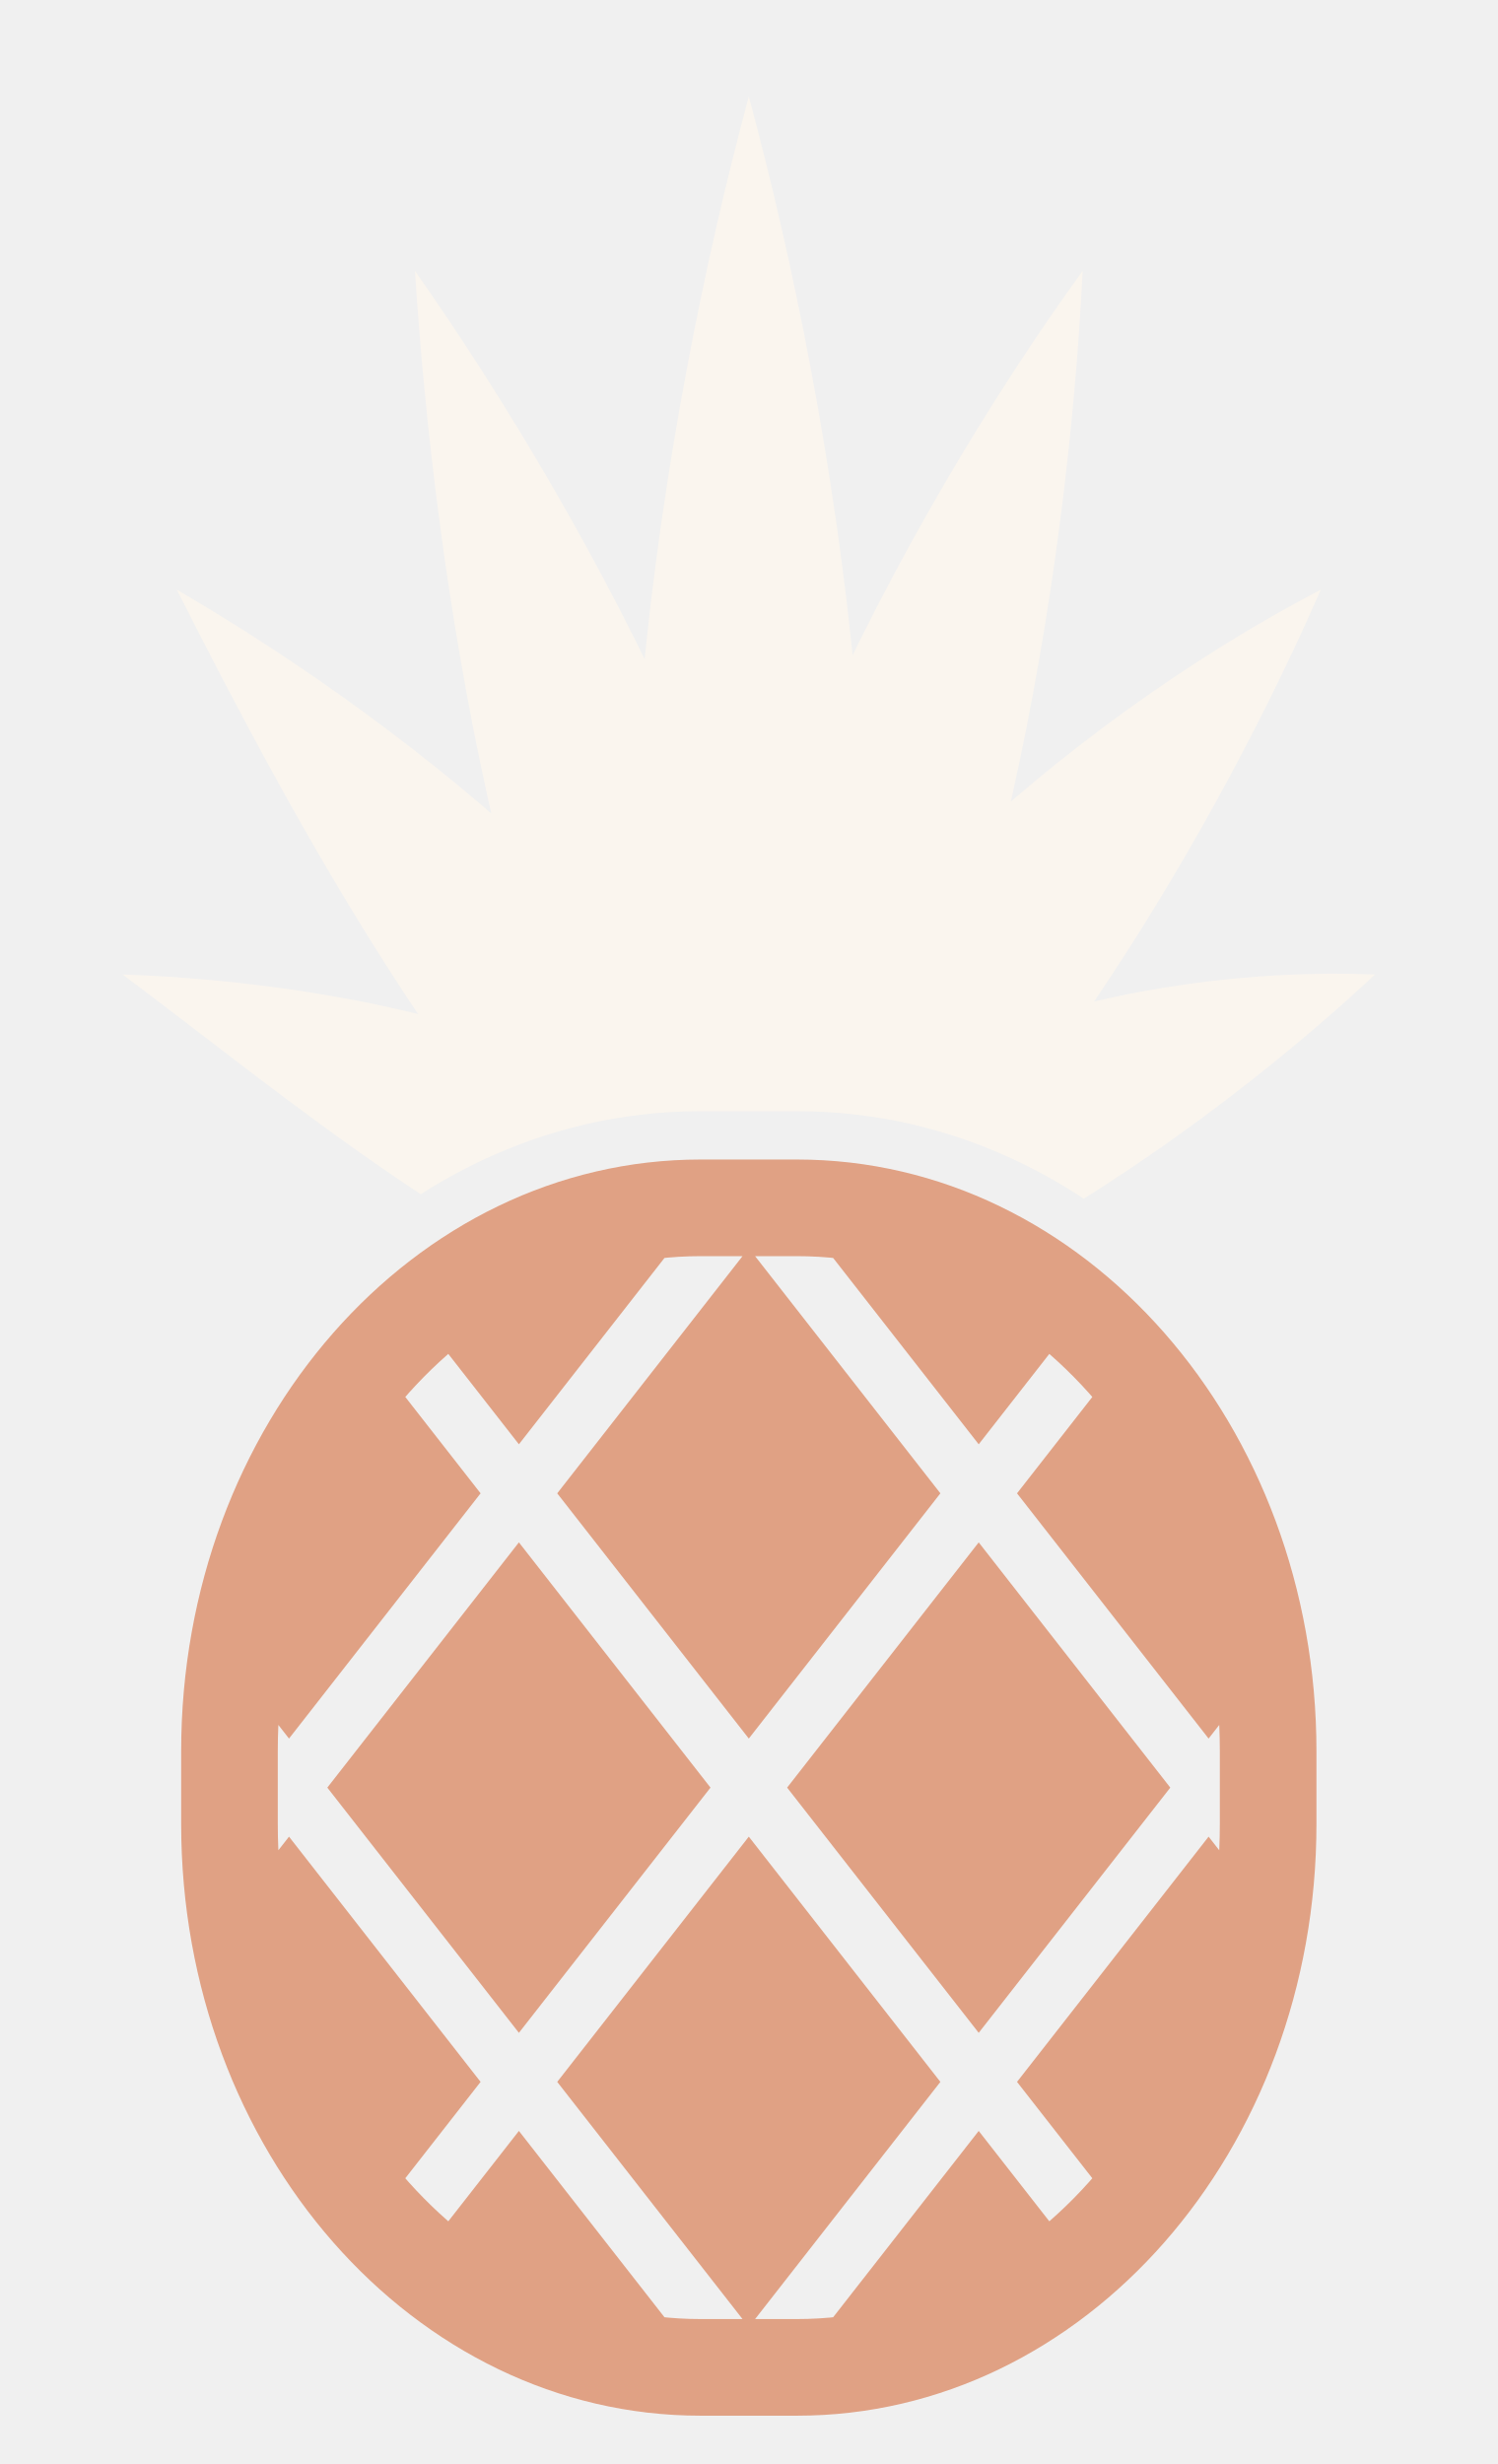
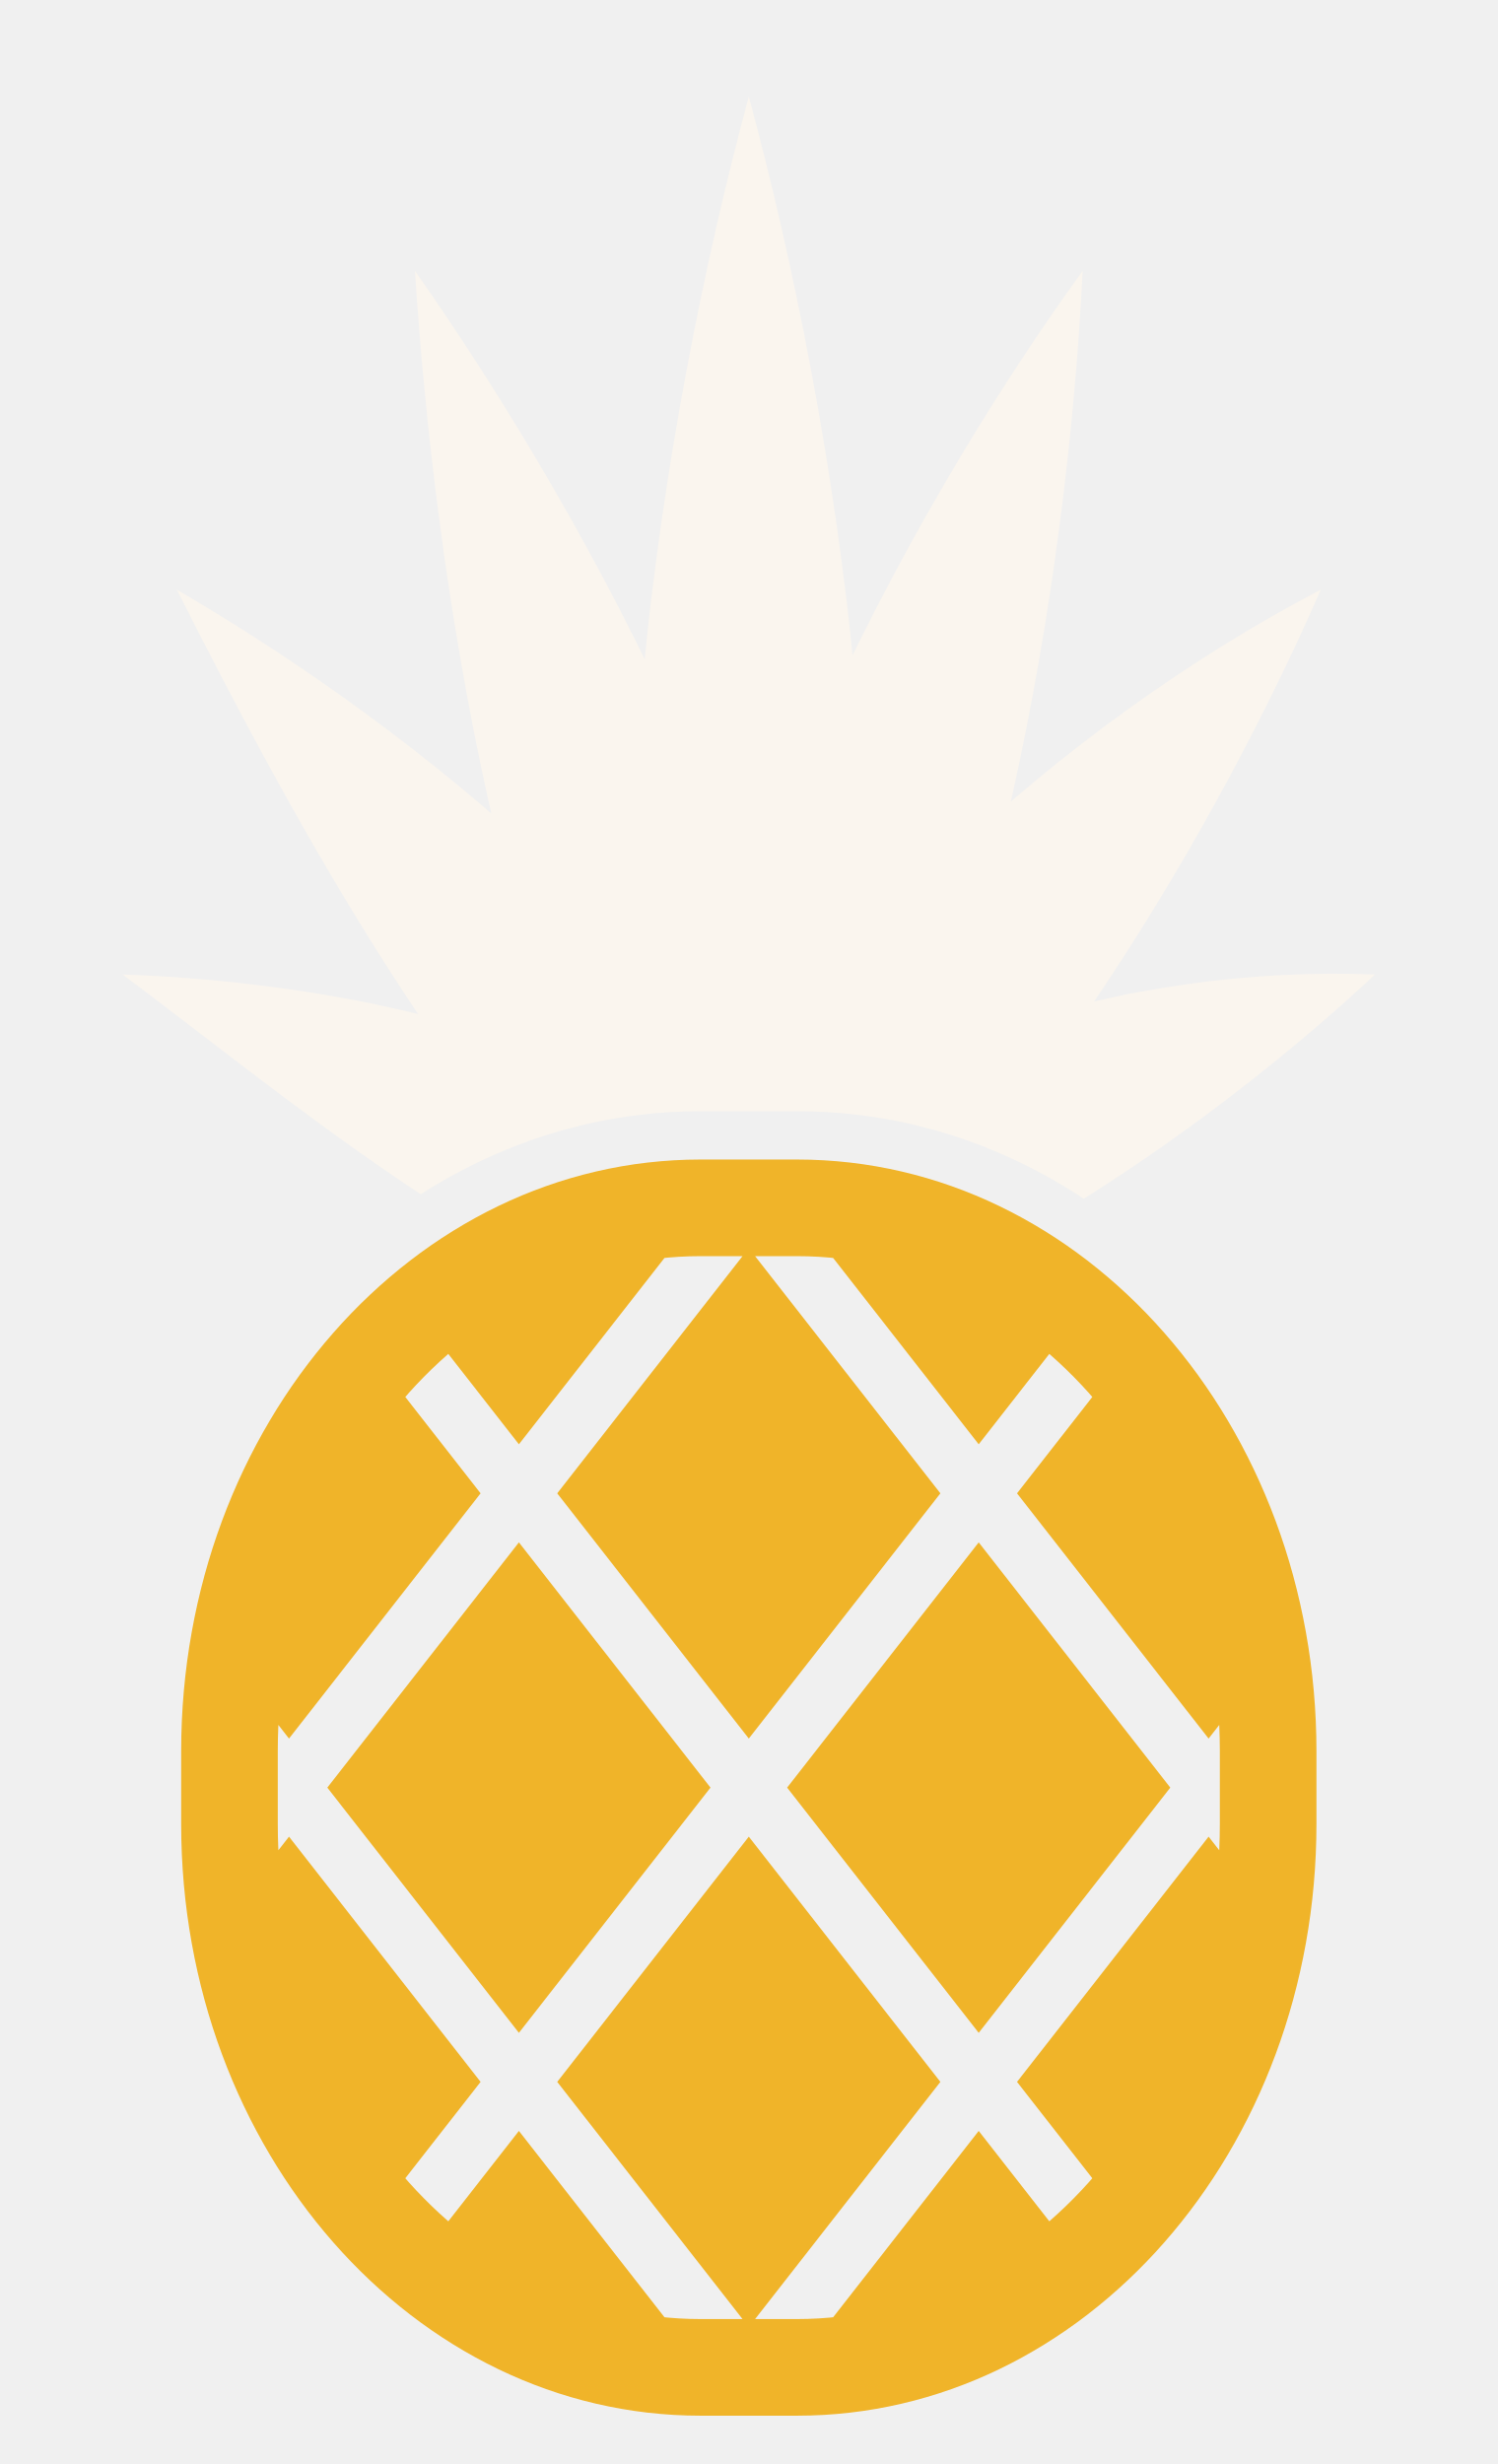
<svg xmlns="http://www.w3.org/2000/svg" viewBox="0 0 124 204" width="124" height="204">
  <mask id="pp-crown-gap" maskUnits="userSpaceOnUse" x="0" y="0" width="124" height="204">
    <rect width="124" height="204" fill="#fff" />
    <rect x="11" y="92" width="102" height="112" rx="47" ry="53" fill="#000" />
  </mask>
  <mask id="pp-lattice" maskUnits="userSpaceOnUse" x="0" y="0" width="124" height="204">
    <rect width="124" height="204" fill="#fff" />
    <clipPath id="pp-lattice-clip">
      <rect x="23" y="104" width="78" height="88" rx="35" ry="41" />
    </clipPath>
    <path d="M11.76,34.97L159.52,224.09M-11.88,53.44L135.88,242.56M-35.52,71.91L112.24,261.03M159.52,71.91L11.76,261.03M135.88,53.44L-11.88,242.56M112.24,34.97L-35.52,224.09" stroke="#000" stroke-width="5" fill="none" clip-path="url(#pp-lattice-clip)" />
  </mask>
  <path d="M55.25,106C48.23,76.6 54.58,35.44 62,8C69.43,35.44 75.77,76.6 68.75,106ZM55.78,107.9C41.6,84.63 35.97,47.7 34.36,22.43C49.26,43.64 66.96,76.88 68.22,104.1ZM55.78,104.1C57.04,76.88 74.36,43.52 89.64,22.43C88.41,47.82 82.4,84.63 68.22,107.9ZM56.88,109.58C38.82,95.13 24.09,67.5 14.64,48.82C34.37,60.31 59.71,80.5 67.12,102.42ZM56.88,102.42C64.29,80.5 88.65,59.62 109.36,48.82C100.9,68.19 85.18,95.13 67.12,109.58ZM58.7,110.71C41.26,105.8 22.95,90.22 10.15,80.68C29.17,81.33 54.72,86.58 65.3,101.29ZM58.7,101.29C69.28,86.58 93.8,79.86 113.85,80.68C102.09,91.7 82.74,105.8 65.3,110.71Z" fill="#faf5ee" mask="url(#pp-crown-gap)" />
-   <rect x="15" y="96" width="94" height="104" rx="43" ry="49" fill="#e0a184" mask="url(#pp-lattice)" />
+   <rect x="15" y="96" width="94" height="104" rx="43" ry="49" fill="#F0B429" mask="url(#pp-lattice)" />
</svg>
